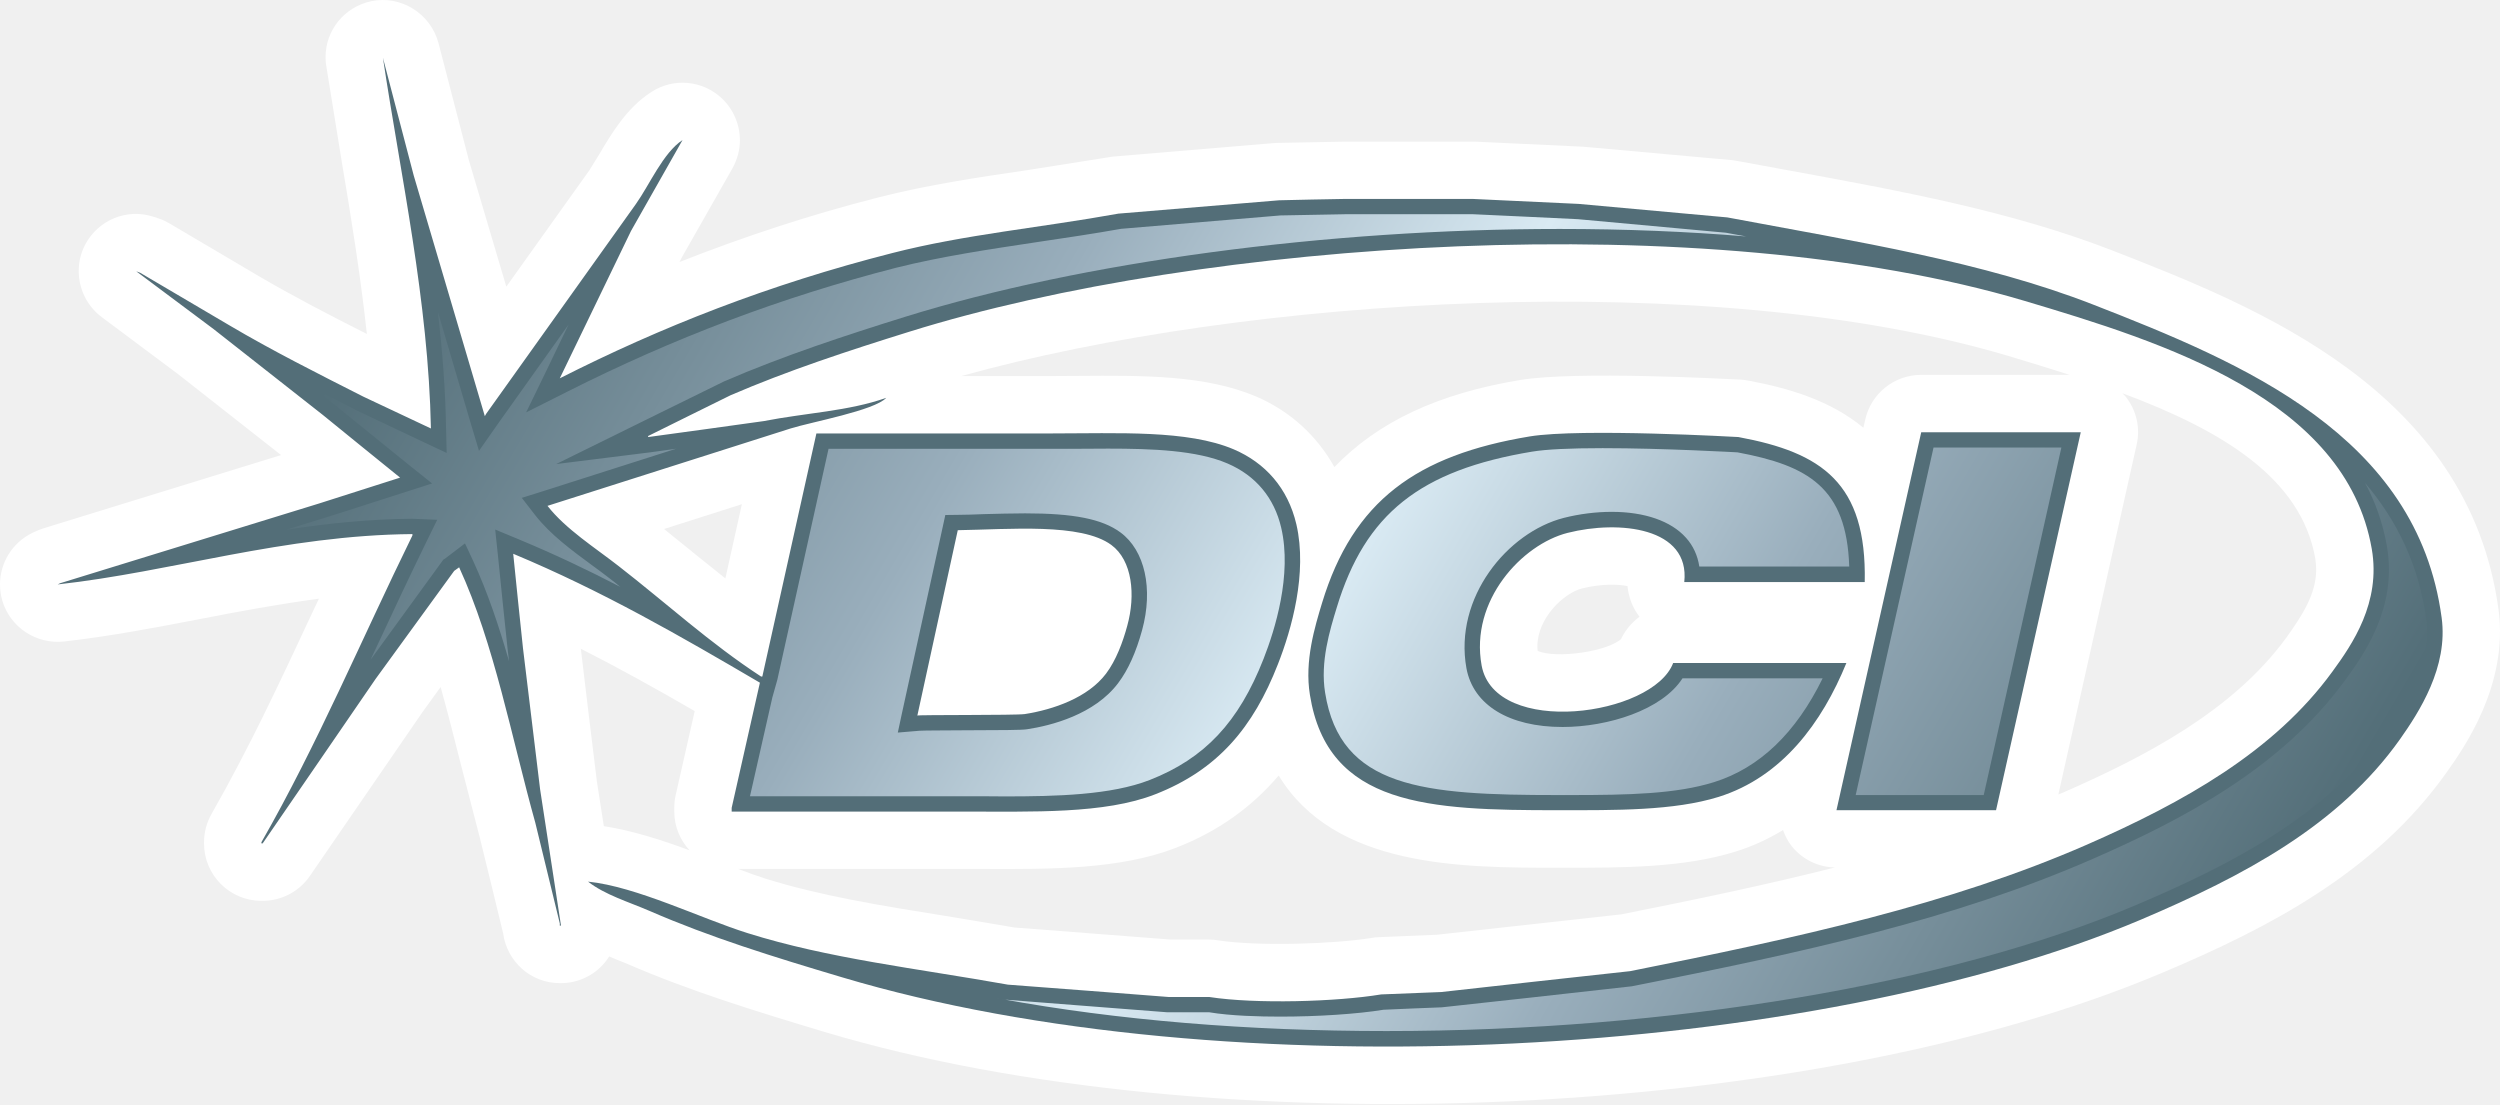
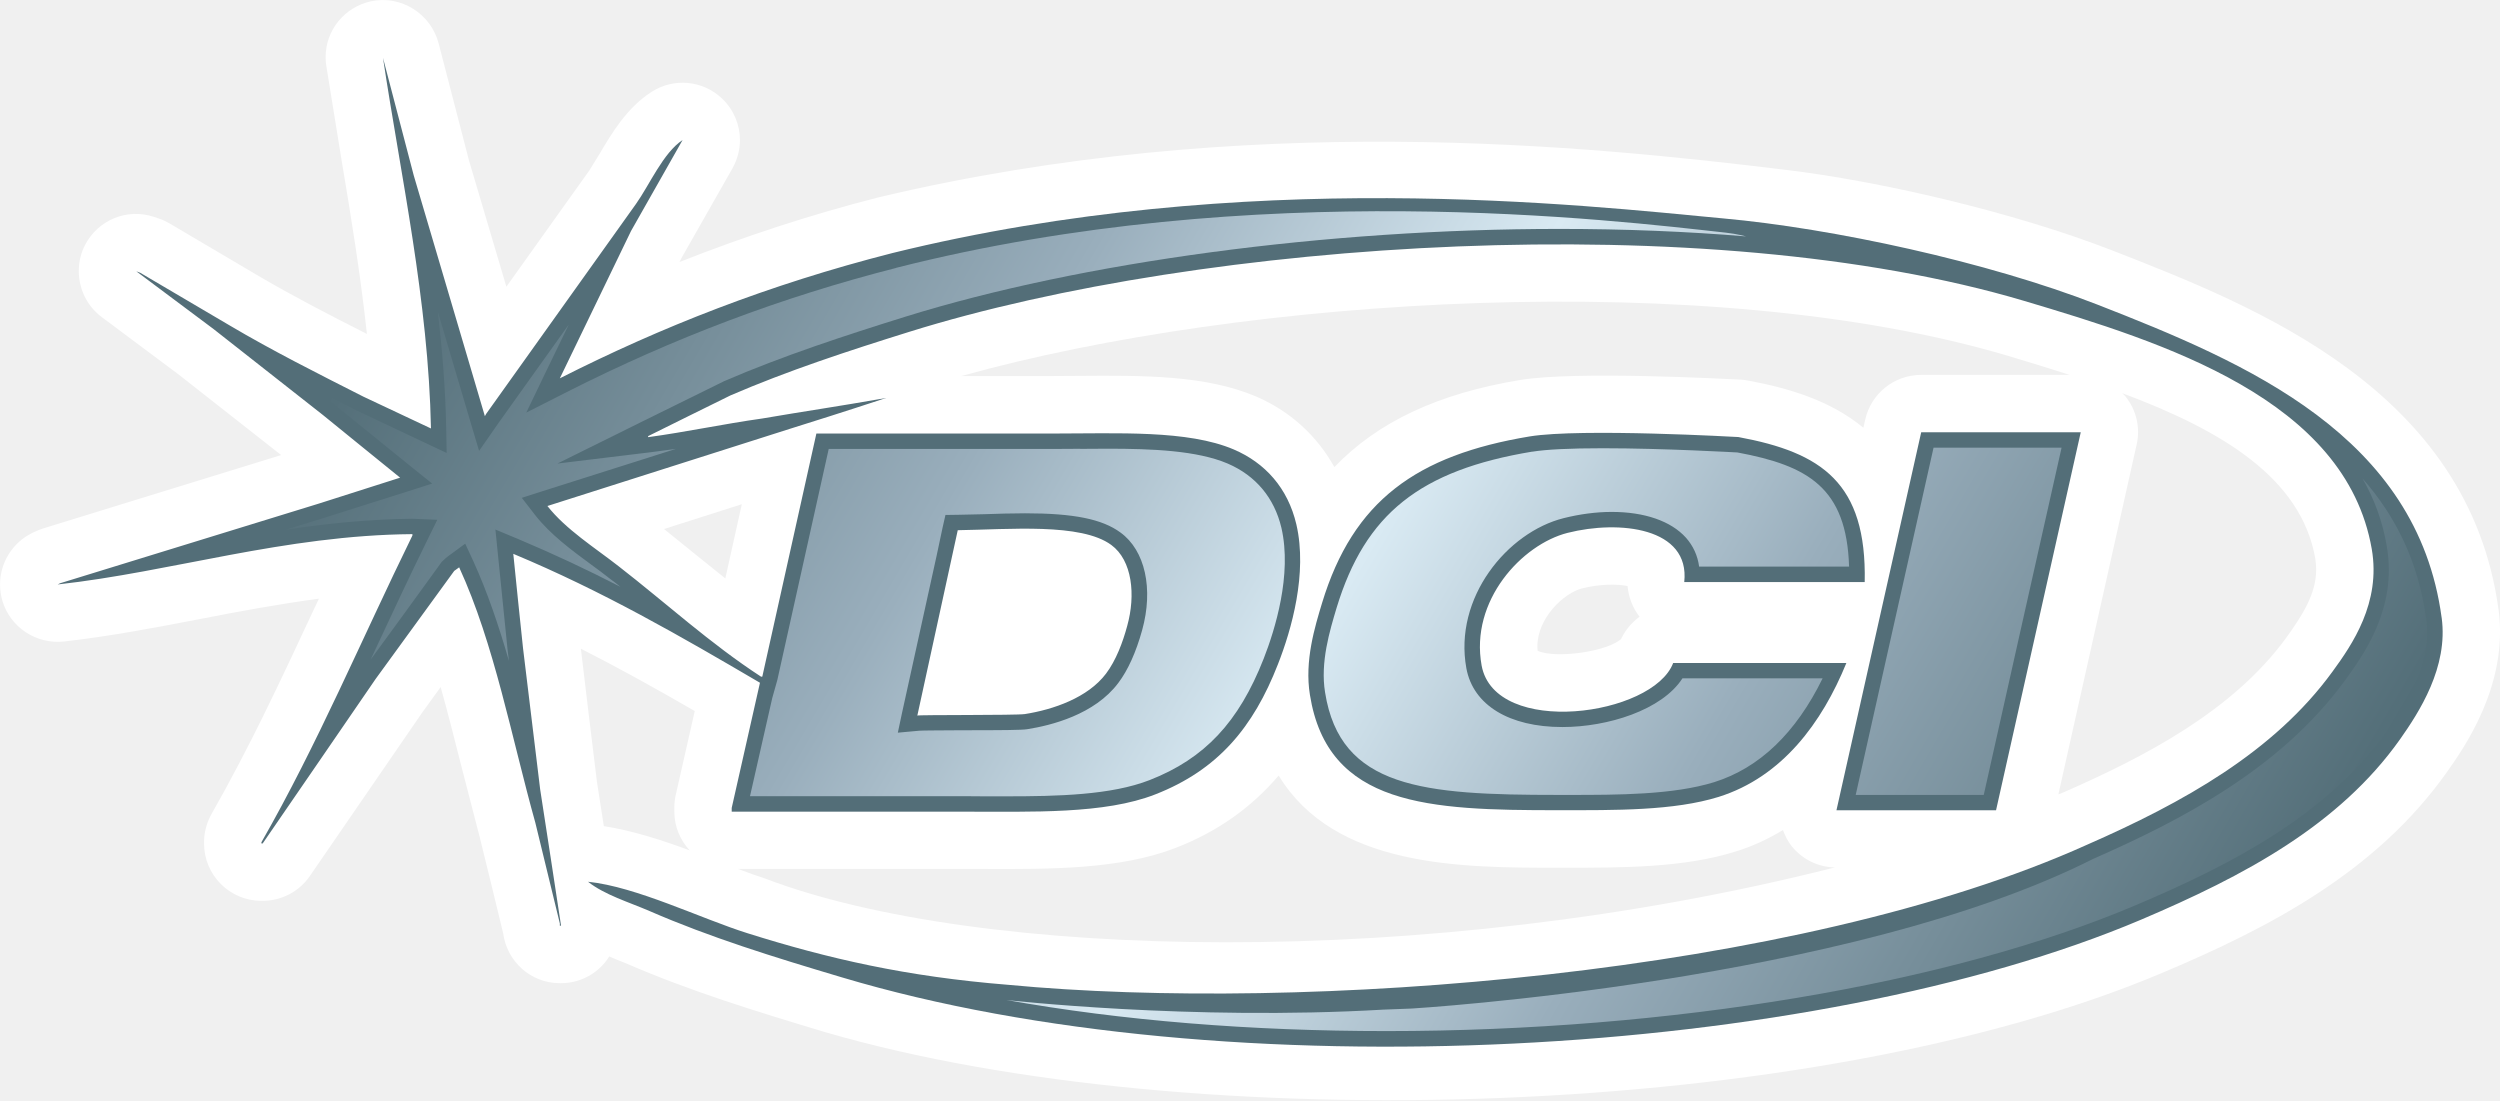
- <svg xmlns="http://www.w3.org/2000/svg" xmlns:xlink="http://www.w3.org/1999/xlink" version="1.1" width="600" height="264.972">
-   <linearGradient x1="0" y1="0" x2="1" y2="0" id="linearGradient418" gradientUnits="userSpaceOnUse" gradientTransform="matrix(44.29585,-25.57422,-25.57422,-44.29584,115.0005,271.2168)" spreadMethod="pad">
-     <stop style="stop-color:#536e78" offset="0" />
-     <stop style="stop-color:#99aebc" offset="0.3" />
-     <stop style="stop-color:#d9eaf3" offset="0.5" />
-     <stop style="stop-color:#99aebc" offset="0.7" />
-     <stop style="stop-color:#536e78" offset="1" />
-   </linearGradient>
-   <linearGradient x1="0" y1="0" x2="1" y2="0" id="linearGradient2999" xlink:href="#linearGradient418" gradientUnits="userSpaceOnUse" gradientTransform="matrix(44.29585,-25.57422,-25.57422,-44.29584,115.0005,271.2168)" spreadMethod="pad" />
-   <linearGradient x1="0" y1="0" x2="1" y2="0" id="linearGradient3002" xlink:href="#linearGradient418" gradientUnits="userSpaceOnUse" gradientTransform="matrix(408.8668,236.0593,-236.0593,408.8666,119.7884,16.75204)" spreadMethod="pad" />
-   <path d="m 384.252,150.895 c -0.213,0.47 -0.462,0.905 -0.683,1.375 0.222,-0.507 0.434,-0.942 0.683,-1.375" style="fill:#ffffff" />
-   <path d="m 548.673,153.101 c -12.913,17.667 -34.18,28.623 -53.324,37.023 -0.434,0.185 -0.905,0.36 -1.338,0.545 l 18.784,-83.941 c 0.942,-4.071 -0.074,-8.326 -2.668,-11.575 -0.249,-0.323 -0.544,-0.535 -0.794,-0.794 24.193,9.018 42.977,20.482 46.336,39.7 0.139,0.905 0.213,1.809 0.213,2.668 0,5.88 -3.424,11.104 -7.209,16.375 m -203.825,71.24 c -0.905,0.037 -13.956,0.581 -13.956,0.581 -0.572,0 -1.117,0.074 -1.661,0.176 -9.23,1.486 -27.359,2.058 -36.885,0.582 -0.72,-0.111 -1.403,-0.185 -2.123,-0.185 l -9.23,0 c -1.015,-0.067 -36.275,-2.769 -37.429,-2.88 -1.403,-0.222 -16.799,-2.815 -16.799,-2.815 -15.396,-2.446 -29.925,-4.827 -43.198,-8.972 -1.948,-0.619 -4.108,-1.412 -6.415,-2.28 l 53.831,0 5.151,0 c 16.089,0.074 32.74,0.111 46.087,-5.077 10.024,-3.895 18.064,-9.627 24.664,-17.344 13.412,22.061 43.733,22.134 66.985,22.134 l 1.449,0 c 14.206,0 28.873,0 41.241,-3.895 4.006,-1.218 7.79,-2.991 11.363,-5.151 0.508,1.366 1.154,2.704 2.086,3.858 2.529,3.166 6.35,5.049 10.384,5.114 -16.255,4.117 -33.275,7.68 -51.229,11.252 -1.191,0.148 -43.595,4.837 -44.315,4.901 M 168.059,133.986 c 0,0 -5.732,-4.652 -8.686,-7.024 0.397,-0.148 2.345,-0.757 2.345,-0.757 l 16.329,-5.197 c -0.757,3.424 -3.028,13.67 -3.96,17.815 -1.985,-1.625 -3.969,-3.175 -6.027,-4.837 m -2.557,70.095 c -6.775,-2.52 -13.846,-4.763 -20.584,-5.806 -0.757,-4.864 -1.625,-10.523 -1.661,-10.67 -0.037,-0.397 -1.985,-16.264 -1.985,-16.264 0,0 -1.551,-12.793 -1.874,-15.645 8.944,4.541 17.916,9.517 27.331,14.962 -2.021,8.907 -4.578,20.224 -4.578,20.224 -0.222,0.978 -0.323,1.985 -0.323,3 l 0,0.895 c 0,3.609 1.403,6.849 3.674,9.304 m 203.539,-47.878 c -0.037,-0.332 -0.074,-0.656 -0.074,-1.015 0,-7.024 6.526,-12.904 10.67,-13.947 4.551,-1.154 8.695,-1.052 10.966,-0.582 0.249,2.668 1.228,5.261 2.88,7.357 -2.086,1.551 -3.821,3.674 -4.791,6.203 0.287,-0.757 0.646,-1.117 0.646,-1.117 -3.064,3.277 -16.005,5.077 -20.298,3.101 M 481.891,85.388 c 5.049,1.514 9.987,3.028 14.824,4.578 l -35.62,0 c -6.461,0 -12.046,4.468 -13.449,10.781 l -0.434,1.911 c -7.901,-6.563 -17.999,-9.516 -27.479,-11.289 -0.572,-0.111 -1.154,-0.175 -1.726,-0.249 -4.043,-0.185 -39.663,-2.132 -53.112,0.074 -19.688,3.24 -34.18,10.024 -44.638,20.907 -4.144,-7.421 -10.458,-13.338 -18.719,-16.91 -12.184,-5.224 -27.58,-5.086 -42.506,-4.975 l -6.526,0.037 -21.774,0 c 67.852,-18.968 179.595,-26.14 251.158,-4.864 M 599.652,146.354 c -7.135,-52.853 -58.41,-72.828 -92.341,-86.101 -24.368,-9.517 -50.73,-14.353 -78.633,-19.467 l -11.612,-2.132 c -0.397,-0.074 -0.868,-0.139 -1.301,-0.213 l -35.62,-3.212 c -0.212,-0.037 -0.433,-0.037 -0.609,-0.037 l -25.347,-1.191 c -0.222,0 -0.434,0 -0.656,0 l -31.189,0 -15.609,0.295 c -0.286,0 -0.581,0 -0.905,0.037 l -38.574,3.24 c -0.332,0.037 -0.942,0.111 -1.265,0.185 l -19.365,3.064 c -11.824,1.726 -24.045,3.563 -35.842,6.563 -16.365,4.181 -32.159,9.369 -47.703,15.498 0.111,-0.176 0.507,-1.043 0.544,-1.08 0.397,-0.72 12.147,-21.378 12.147,-21.378 1.191,-2.132 1.809,-4.477 1.809,-6.784 0,-3.711 -1.514,-7.357 -4.329,-10.024 -4.615,-4.357 -11.575,-5.012 -16.91,-1.551 -5.954,3.821 -9.59,10.024 -12.544,14.999 l -2.381,3.858 c 0,0 -19.541,27.368 -19.901,27.876 -3.286,-11.067 -8.843,-29.925 -8.981,-30.322 -0.111,-0.471 -7.283,-28.088 -7.283,-28.088 C 103.38,3.283 96.236,-1.221 89.064,0.293 82.612,1.696 78.135,7.289 78.135,13.668 c 0,0.757 0.037,1.477 0.185,2.234 l 3.637,22.504 c 2.308,13.698 4.578,27.728 6.092,41.749 -9.046,-4.578 -17.695,-9.046 -25.993,-13.91 L 40.605,53.58 c -0.868,-0.498 -1.625,-0.858 -2.557,-1.154 l -1.191,-0.397 c -6.424,-2.123 -13.347,0.794 -16.449,6.747 -1.043,1.985 -1.514,4.144 -1.514,6.277 0,4.283 1.985,8.437 5.594,11.104 0,0 18.138,13.559 18.387,13.735 0.249,0.213 21.922,17.233 24.59,19.328 -14.639,4.504 -57.081,17.593 -57.081,17.593 -0.683,0.213 -1.477,0.545 -2.086,0.831 L 7.68,127.93 C 2.889,130.311 0,135.138 0,140.261 c 0,1.265 0.185,2.594 0.544,3.858 1.874,6.415 8.15,10.569 14.824,9.84 11.141,-1.255 22.208,-3.388 32.879,-5.437 9.23,-1.809 18.673,-3.535 28.3,-4.837 -0.323,0.683 -1.44,3.028 -1.44,3.028 -7.929,17.021 -15.47,33.1 -24.304,48.57 -1.191,2.095 -1.837,4.467 -1.837,6.849 l 0,0.287 c 0,7.615 6.166,13.781 13.772,13.781 l 0.295,0 c 4.541,0 8.797,-2.243 11.353,-5.991 0,0 26.787,-39.008 27.008,-39.303 0.037,-0.067 2.778,-3.821 4.357,-6.018 1.698,6.092 3.286,12.332 4.837,18.498 l 4.541,17.556 c 0,-0.037 -0.037,-0.249 -0.037,-0.249 0,0.074 0.074,0.36 0.111,0.434 l -0.074,-0.185 c 0.36,1.412 5.298,21.599 5.621,23.039 0.905,6.747 6.6,11.972 13.596,11.972 l 0.287,0 c 4.006,0 7.827,-1.763 10.421,-4.827 0.434,-0.508 0.794,-1.015 1.154,-1.588 0.222,0.148 4.181,1.726 4.181,1.726 15.147,6.563 30.617,11.326 47.776,16.485 92.848,27.719 236.851,21.304 321.041,-14.39 25.208,-10.67 50.915,-23.907 68.009,-48.026 4.071,-5.732 14.852,-20.953 12.433,-38.98" style="fill:#ffffff" />
-   <path d="m 229.865,127.247 c 12.332,-0.185 29.602,-1.8 36.848,3.535 5.049,3.711 5.88,12.009 3.821,19.43 -1.043,3.858 -2.668,8.261 -5.086,11.464 -4.357,5.769 -12.618,8.621 -19.504,9.701 -2.16,0.323 -25.743,0.148 -25.78,0.36 3.249,-14.815 6.489,-29.676 9.701,-44.49 m 356.126,20.981 c -5.88,-43.733 -47.703,-61.114 -83.655,-75.135 -26.463,-10.31 -56.241,-14.999 -87.79,-20.916 -11.898,-1.08 -23.768,-2.16 -35.666,-3.24 -8.437,-0.397 -16.873,-0.794 -25.347,-1.191 l -30.931,0 c -5.197,0.102 -10.384,0.176 -15.618,0.323 l -38.574,3.203 c -18.571,3.36 -36.921,5.012 -54.228,9.452 -29.823,7.606 -55.567,17.778 -79.833,30.073 5.695,-11.833 11.39,-23.62 17.095,-35.371 4.108,-7.283 8.252,-14.538 12.369,-21.821 -4.652,3.037 -7.938,10.781 -11.178,15.332 -12.009,16.799 -23.98,33.599 -35.952,50.37 -0.111,0.175 -0.213,0.397 -0.323,0.572 -5.695,-19.218 -11.39,-38.472 -17.058,-57.727 -2.446,-9.406 -4.938,-18.858 -7.394,-28.263 4.228,28.153 10.929,58.484 11.51,88.944 -5.409,-2.557 -10.818,-5.077 -16.227,-7.643 -11.003,-5.584 -21.784,-10.993 -32.094,-17.085 -7.172,-4.218 -14.344,-8.437 -21.488,-12.655 -0.323,-0.111 -0.609,-0.222 -0.905,-0.332 6.166,4.615 12.369,9.23 18.535,13.846 8.76,6.895 17.528,13.781 26.251,20.63 6.166,5.049 12.369,10.024 18.535,15.036 -6.452,2.049 -12.95,4.144 -19.439,6.203 -20.694,6.378 -41.426,12.756 -62.157,19.144 -0.185,0.111 -0.397,0.176 -0.582,0.286 27.405,-3.028 54.339,-11.824 85.132,-12.083 l 0,0.332 C 86.757,153.46 76.225,178.585 62.74,202.132 l 0,0.287 0.295,0 c 9.046,-13.116 18.064,-26.316 27.11,-39.478 6.277,-8.612 12.581,-17.27 18.858,-25.928 0.397,-0.286 0.794,-0.572 1.191,-0.858 8.437,18.35 12.581,40.881 18.276,61.29 1.948,8.04 3.932,16.089 5.88,24.165 l 0,0.535 0.287,0 c -1.652,-10.855 -3.314,-21.774 -5.012,-32.703 -1.366,-11.252 -2.732,-22.568 -4.108,-33.857 -0.794,-7.569 -1.588,-15.101 -2.345,-22.679 21.424,8.944 40.207,19.799 59.204,30.94 -2.271,10.024 -4.541,20.048 -6.775,30.036 l 0,0.895 55.382,0 c 16.836,0 34.106,0.619 46.263,-4.144 15.064,-5.88 23.537,-16.079 29.454,-31.226 3.249,-8.252 7.135,-21.848 4.431,-33.562 -2.049,-8.769 -7.532,-14.787 -15.027,-17.999 -11.076,-4.717 -27.839,-3.821 -43.595,-3.821 l -56.573,0 c -4.329,19.476 -8.658,38.906 -12.978,58.345 l -0.295,0 c -12.147,-7.901 -22.891,-17.741 -34.18,-26.5 -5.621,-4.403 -12.692,-8.843 -17.085,-14.464 19.43,-6.203 38.906,-12.369 58.336,-18.571 4.938,-1.551 20.196,-4.32 22.965,-7.357 -9.046,3.212 -19.319,3.609 -29.454,5.594 -9.23,1.301 -18.461,2.557 -27.691,3.821 l 0,-0.249 c 6.563,-3.286 13.162,-6.489 19.762,-9.775 13.624,-5.88 28.19,-10.67 43.013,-15.285 70.52,-21.996 191.096,-30.109 267.496,-7.394 33.386,9.95 77.129,23.547 83.396,59.527 2.243,12.913 -4.68,22.937 -9.443,29.463 -13.993,19.255 -35.805,31.402 -58.917,41.537 -32.814,14.344 -69.265,22.319 -109.611,30.359 -15.11,1.652 -30.248,3.314 -45.358,5.012 -4.827,0.176 -9.627,0.397 -14.418,0.572 -10.68,1.772 -30.109,2.345 -41.25,0.619 l -9.738,0 c -12.867,-1.015 -25.743,-1.985 -38.583,-2.963 -21.987,-3.923 -43.087,-6.267 -62.48,-12.369 -11.141,-3.489 -26.648,-11.169 -38.297,-12.359 4.043,3.166 9.738,4.864 14.75,7.024 14.492,6.314 29.639,11.003 46.226,15.941 92.304,27.58 233.316,19.393 311.737,-13.846 24.774,-10.532 47.527,-22.642 62.166,-43.3 4.578,-6.498 11.612,-17.316 9.987,-29.177 M 461.095,103.737 c -6.784,30.248 -13.559,60.505 -20.344,90.716 l 38.297,0 c 6.775,-30.211 13.559,-60.468 20.334,-90.716 l -38.288,0 z m -59.536,55.382 c -4.827,12.766 -42.755,17.916 -45.967,0.609 -2.852,-15.609 9.701,-29.057 20.621,-31.836 12.443,-3.138 29.426,-1.292 28.014,11.796 l 43.309,0 c 0.498,-23.805 -10.31,-31.088 -30.322,-34.798 0,0 -37.752,-2.16 -50.084,-0.148 -27.156,4.514 -42.367,15.433 -49.835,39.958 -1.726,5.732 -4.246,13.91 -2.917,22.061 4.255,26.759 28.559,27.691 59.49,27.691 13.919,0 27.839,0.148 38.62,-3.203 15.249,-4.8 24.802,-17.815 30.645,-32.131 l -41.574,0 z" style="fill:#536e78" />
-   <path d="m 322.667,51.419 -15.359,0.286 -38.251,3.212 c -6.674,1.191 -13.273,2.16 -19.836,3.138 l 0,0 c -11.935,1.8 -23.177,3.461 -34.143,6.203 l 0,0 c -27.506,7.061 -53.361,16.836 -79.067,29.814 l 0,0 -9.738,4.901 4.763,-9.803 5.409,-11.252 -16.772,23.547 -4.717,6.738 -2.169,-7.246 -7.68,-26.067 c 1.043,9.193 1.8,18.498 1.948,27.876 l 0,0 0.148,5.944 -5.372,-2.52 -16.301,-7.717 -1.006,-0.545 c -3.028,-1.514 -6.027,-3.064 -8.981,-4.541 l 0,0 c 1.44,1.117 2.852,2.234 4.255,3.351 l 0,0 5.123,4.144 13.412,10.855 5.372,4.292 -6.526,2.095 -14.03,4.504 -5.474,1.726 -8.981,2.778 c 9.701,-1.477 19.753,-2.557 30.248,-2.631 l 0,0 5.991,0.249 -2.64,5.372 c -3.923,8.049 -7.68,16.052 -11.427,24.091 l 0,0 c -0.646,1.329 -1.292,2.741 -1.948,4.144 l 0,0 17.095,-23.51 0.36,-0.508 0.508,-0.323 1.08,-0.831 3.637,-2.769 1.948,4.181 c 3.461,7.495 6.203,15.682 8.621,24.082 l 0,0 -0.323,-2.741 -1.191,-11.316 -1.154,-11.363 -0.655,-6.166 5.741,2.381 c 8.4,3.498 16.402,7.283 24.257,11.363 l 0,0 c -0.858,-0.729 -1.726,-1.412 -2.631,-2.095 l 0,0 c -1.292,-1.006 -2.704,-2.058 -4.144,-3.101 l 0,0 c -4.901,-3.609 -9.95,-7.32 -13.596,-11.972 l 0,0 -3.24,-4.181 5.049,-1.588 29.168,-9.304 2.815,-0.895 -6.203,0.858 -22.577,2.815 20.408,-10.061 19.938,-9.803 c 14.178,-6.129 29.242,-11.067 43.383,-15.47 l 0,0 c 42.432,-13.199 101.137,-21.091 157.092,-21.091 l 0,0 c 15.581,0 30.58,0.609 44.786,1.8 l 0,0 -4.874,-0.895 -35.509,-3.249 -12.119,-0.582 -13.052,-0.609 -30.866,0 z m 141.381,55.991 -18.682,83.406 30.728,0 18.636,-83.406 -30.682,0 z m -96.31,0.978 c -26.934,4.467 -40.087,14.925 -46.909,37.392 l 0,0 c -1.689,5.511 -3.997,13.089 -2.806,20.445 l 0,0 c 3.637,22.928 23.537,24.59 55.844,24.59 l 0,0 1.514,0 1.551,0 c 13.956,0 25.347,-0.258 34.438,-3.101 l 0,0 c 10.92,-3.424 19.651,-11.796 26.067,-24.922 l 0,0 -33.635,0 c -4.874,7.615 -17.925,11.686 -28.78,11.686 l 0,0 c -12.83,0 -21.451,-5.261 -23.076,-14.095 l 0,0 c -3.064,-16.947 9.849,-32.629 23.371,-36.091 l 0,0 c 3.711,-0.941 7.717,-1.449 11.501,-1.449 l 0,0 c 7.892,0 14.242,2.206 17.805,6.203 l 0,0 c 1.735,1.911 2.815,4.292 3.212,6.923 l 0,0 35.98,0 c -0.609,-18.959 -9.84,-24.23 -26.823,-27.405 l 0,0 c -0.175,0 -17.556,-1.006 -32.343,-1.006 l 0,0 c -7.929,0 -13.624,0.286 -16.91,0.831 m -108.494,-0.683 -6.738,0 -53.656,0 -12.295,55.456 -1.191,4.218 c -1.8,7.929 -3.563,15.821 -5.372,23.722 l 0,0 50.989,0 5.086,0 5.012,0.037 c 12.507,0 25.559,-0.323 34.826,-3.932 l 0,0 c 13.199,-5.16 21.378,-13.846 27.368,-29.131 l 0,0 c 2.704,-6.886 6.849,-20.122 4.218,-31.411 l 0,0 c -1.661,-7.172 -6.092,-12.507 -12.876,-15.424 l 0,0 c -7.347,-3.175 -18.128,-3.572 -28.66,-3.572 l 0,0 -6.71,0.037 z m -42.727,63.237 9.738,-44.49 0.618,-2.852 2.954,-0.037 c 2.021,-0.028 4.144,-0.065 6.341,-0.175 l 0,0 c 3.212,-0.074 6.526,-0.185 9.849,-0.185 l 0,0 c 11.649,0 18.498,1.338 22.891,4.578 l 0,0 c 5.88,4.329 7.901,13.559 5.197,23.445 l 0,0 c -1.449,5.298 -3.36,9.553 -5.732,12.692 l 0,0 c -5.667,7.569 -16.116,10.236 -21.885,11.104 l 0,0 c -1.301,0.212 -6.027,0.212 -15.729,0.249 l 0,0 c -4.827,0.037 -9.23,0.037 -10.126,0.111 l 0,0 -5.16,0.434 1.043,-4.874 z m 356.347,-39.838 c 2.557,14.815 -5.658,26.177 -10.098,32.232 l 0,0 c -15.359,21.091 -39.155,33.46 -60.431,42.764 l 0,0 c -33.423,14.639 -69.763,22.494 -110.691,30.608 l 0,0 -23.87,2.668 -21.738,2.381 -7.218,0.286 -6.775,0.295 c -6.378,1.043 -15.904,1.652 -24.839,1.652 l 0,0 c -4.837,0 -11.833,-0.175 -16.984,-1.043 l 0,0 -10.061,0 -18.535,-1.44 -20.371,-1.588 c -0.36,-0.074 -0.72,-0.111 -1.043,-0.185 l 0,0 c 27.977,5.123 59.351,7.717 92.553,7.717 l 0,0 c 67.899,0 135.031,-11.243 179.632,-30.137 l 0,0 c 22.864,-9.701 46.013,-21.488 60.579,-42.081 l 0,0 c 5.049,-7.135 10.707,-16.587 9.332,-26.537 l 0,0 c -1.763,-13.162 -7.135,-23.907 -14.704,-32.814 l 0,0 c 2.483,4.587 4.283,9.664 5.261,15.221 M 240.212,239.737 c -0.471,-0.065 -0.905,-0.138 -1.338,-0.249 l 0,0 c 0.434,0.111 0.868,0.185 1.338,0.249" style="fill:url(#linearGradient3002)" />
+ <svg xmlns="http://www.w3.org/2000/svg" id="Layer_2" data-name="Layer 2" viewBox="0 0 600 264.04">
+   <defs>
+     <style>
+       .cls-1 {
+         fill: #536e78;
+       }
+ 
+       .cls-1, .cls-2, .cls-3 {
+         stroke-width: 0px;
+       }
+ 
+       .cls-2 {
+         fill: url(#New_Gradient_Swatch_4);
+       }
+ 
+       .cls-3 {
+         fill: #fff;
+       }
+     </style>
+     <linearGradient id="New_Gradient_Swatch_4" data-name="New Gradient Swatch 4" x1="-657.36" y1="672.95" x2="-656.36" y2="672.95" gradientTransform="translate(110029.89 430315.19) rotate(30) scale(472.09 -472.09)" gradientUnits="userSpaceOnUse">
+       <stop offset="0" stop-color="#536e78" />
+       <stop offset=".3" stop-color="#99aebc" />
+       <stop offset=".5" stop-color="#d9eaf3" />
+       <stop offset=".7" stop-color="#99aebc" />
+       <stop offset="1" stop-color="#536e78" />
+     </linearGradient>
+   </defs>
+   <g id="Layer_1-2" data-name="Layer 1">
+     <g>
+       <path class="cls-3" d="M548.67,153.1c-12.91,17.67-34.18,28.62-53.32,37.02-.43.18-.9.36-1.34.54l18.78-83.94c.94-4.07-.07-8.33-2.67-11.57-.25-.32-.54-.54-.79-.79,24.19,9.02,42.98,20.48,46.34,39.7.14.9.21,1.81.21,2.67,0,5.88-3.42,11.1-7.21,16.37M183.57,210.83c-1.95-.62-4.11-1.41-6.42-2.28h58.98c16.09.07,32.74.11,46.09-5.08,10.02-3.9,18.06-9.63,24.66-17.34,13.41,22.06,43.73,22.13,66.98,22.13h1.45c14.21,0,28.87,0,41.24-3.9,4.01-1.22,7.79-2.99,11.36-5.15.51,1.37,1.15,2.7,2.09,3.86,2.53,3.17,6.35,5.05,10.38,5.11-98.36,24.94-205.97,22.1-256.83,2.64ZM168.06,133.99s-5.73-4.65-8.69-7.02c.4-.15,2.34-.76,2.34-.76l16.33-5.2c-.76,3.42-3.03,13.67-3.96,17.81-1.98-1.62-3.97-3.18-6.03-4.84M165.5,204.08c-6.78-2.52-13.85-4.76-20.58-5.81-.76-4.86-1.62-10.52-1.66-10.67-.04-.4-1.98-16.26-1.98-16.26,0,0-1.55-12.79-1.87-15.65,8.94,4.54,17.92,9.52,27.33,14.96-2.02,8.91-4.58,20.22-4.58,20.22-.22.98-.32,1.98-.32,3v.9c0,3.61,1.4,6.85,3.67,9.3M369.04,156.2c-.04-.33-.07-.66-.07-1.02,0-7.02,6.53-12.9,10.67-13.95,4.55-1.15,8.7-1.05,10.97-.58.25,2.67,1.23,5.26,2.88,7.36-2.09,1.55-3.82,3.67-4.79,6.2.29-.76.65-1.12.65-1.12-3.06,3.28-16.01,5.08-20.3,3.1M481.89,85.39c5.05,1.51,9.99,3.03,14.82,4.58h-35.62c-6.46,0-12.05,4.47-13.45,10.78l-.43,1.91c-7.9-6.56-18-9.52-27.48-11.29-.57-.11-1.15-.18-1.73-.25-4.04-.18-39.66-2.13-53.11.07-19.69,3.24-34.18,10.02-44.64,20.91-4.14-7.42-10.46-13.34-18.72-16.91-12.18-5.22-27.58-5.09-42.51-4.98l-6.53.04h-21.77c67.85-18.97,179.6-26.14,251.16-4.86M599.65,146.35c-7.14-52.85-58.41-72.83-92.34-86.1-24.37-9.52-56.6-16.83-78.63-19.47-47.94-5.85-129.74-14.37-217.89,6.6-16.37,4.18-32.16,9.37-47.7,15.5.11-.18.51-1.04.54-1.08.4-.72,12.15-21.38,12.15-21.38,1.19-2.13,1.81-4.48,1.81-6.78,0-3.71-1.51-7.36-4.33-10.02-4.62-4.36-11.57-5.01-16.91-1.55-5.95,3.82-9.59,10.02-12.54,15l-2.38,3.86s-19.54,27.37-19.9,27.88c-3.29-11.07-8.84-29.92-8.98-30.32-.11-.47-7.28-28.09-7.28-28.09-1.87-7.11-9.02-11.61-16.19-10.1-6.45,1.4-10.93,7-10.93,13.37,0,.76.04,1.48.18,2.23l3.64,22.5c2.31,13.7,4.58,27.73,6.09,41.75-9.05-4.58-17.69-9.05-25.99-13.91l-21.45-12.66c-.87-.5-1.62-.86-2.56-1.15l-1.19-.4c-6.42-2.12-13.35.79-16.45,6.75-1.04,1.98-1.51,4.14-1.51,6.28,0,4.28,1.98,8.44,5.59,11.1,0,0,18.14,13.56,18.39,13.73.25.21,21.92,17.23,24.59,19.33-14.64,4.5-57.08,17.59-57.08,17.59-.68.21-1.48.54-2.09.83l-.62.29c-4.79,2.38-7.68,7.21-7.68,12.33,0,1.26.18,2.59.54,3.86,1.87,6.42,8.15,10.57,14.82,9.84,11.14-1.26,22.21-3.39,32.88-5.44,9.23-1.81,18.67-3.54,28.3-4.84-.32.68-1.44,3.03-1.44,3.03-7.93,17.02-15.47,33.1-24.3,48.57-1.19,2.1-1.84,4.47-1.84,6.85v.29c0,7.62,6.17,13.78,13.77,13.78h.3c4.54,0,8.8-2.24,11.35-5.99,0,0,26.79-39.01,27.01-39.3.04-.07,2.78-3.82,4.36-6.02,1.7,6.09,3.29,12.33,4.84,18.5l4.54,17.56s-.04-.25-.04-.25c0,.07.07.36.11.43l-.07-.18c.36,1.41,5.3,21.6,5.62,23.04.9,6.75,6.6,11.97,13.6,11.97h.29c4.01,0,7.83-1.76,10.42-4.83.43-.51.79-1.02,1.15-1.59.22.15,4.18,1.73,4.18,1.73,15.15,6.56,30.62,11.33,47.78,16.49,87.87,25.51,236.85,21.3,321.04-14.39,25.21-10.67,50.91-23.91,68.01-48.03,4.07-5.73,14.85-20.95,12.43-38.98" />
+       <path class="cls-1" d="M229.86,127.25c12.33-.18,29.6-1.8,36.85,3.54,5.05,3.71,5.88,12.01,3.82,19.43-1.04,3.86-2.67,8.26-5.09,11.46-4.36,5.77-12.62,8.62-19.5,9.7-2.16.32-25.74.15-25.78.36,3.25-14.81,6.49-29.68,9.7-44.49M585.99,148.23c-5.88-43.73-46.7-61.11-82.65-75.14-26.46-10.31-63.55-18.3-89.75-20.67-33.77-3.15-114.58-12.58-199.4,8.31-29.82,7.61-55.57,17.78-79.83,30.07,5.7-11.83,11.39-23.62,17.09-35.37,4.11-7.28,8.25-14.54,12.37-21.82-4.65,3.04-7.94,10.78-11.18,15.33-12.01,16.8-23.98,33.6-35.95,50.37-.11.18-.21.4-.32.57-5.7-19.22-11.39-38.47-17.06-57.73-2.45-9.41-4.94-18.86-7.39-28.26,4.23,28.15,10.93,58.48,11.51,88.94-5.41-2.56-10.82-5.08-16.23-7.64-11-5.58-21.78-10.99-32.09-17.09-7.17-4.22-14.34-8.44-21.49-12.65-.32-.11-.61-.22-.9-.33,6.17,4.62,12.37,9.23,18.53,13.85,8.76,6.9,17.53,13.78,26.25,20.63,6.17,5.05,12.37,10.02,18.53,15.04-6.45,2.05-12.95,4.14-19.44,6.2-20.69,6.38-41.43,12.76-62.16,19.14-.18.11-.4.18-.58.29,27.4-3.03,54.34-11.82,85.13-12.08v.33c-12.22,24.95-22.75,50.07-36.24,73.62v.29h.3c9.05-13.12,18.06-26.32,27.11-39.48,6.28-8.61,12.58-17.27,18.86-25.93.4-.29.79-.57,1.19-.86,8.44,18.35,12.58,40.88,18.28,61.29,1.95,8.04,3.93,16.09,5.88,24.17v.54h.29c-1.65-10.85-3.31-21.77-5.01-32.7-1.37-11.25-2.73-22.57-4.11-33.86-.79-7.57-1.59-15.1-2.34-22.68,21.42,8.94,40.21,19.8,59.2,30.94-2.27,10.02-4.54,20.05-6.78,30.04v.9h55.38c16.84,0,34.11.62,46.26-4.14,15.06-5.88,23.54-16.08,29.45-31.23,3.25-8.25,7.14-21.85,4.43-33.56-2.05-8.77-7.53-14.79-15.03-18-11.08-4.72-27.84-3.82-43.6-3.82h-56.57c-4.33,19.48-8.66,38.91-12.98,58.35h-.3c-12.15-7.9-22.89-17.74-34.18-26.5-5.62-4.4-12.69-8.84-17.09-14.46,19.43-6.2,38.91-12.37,58.34-18.57,4.94-1.55,12.51-3.92,22.97-7.36-11.77,2.07-19.6,3.19-29.82,4.94-9.23,1.3-18.09,3.21-27.32,4.47v-.25c6.56-3.29,13.16-6.49,19.76-9.77,13.62-5.88,28.19-10.67,43.01-15.29,70.52-22,191.1-30.11,267.5-7.39,33.39,9.95,77.13,23.55,83.4,59.53,2.24,12.91-4.68,22.94-9.44,29.46-13.99,19.25-35.8,31.4-58.92,41.54-69.79,31.45-188.52,40.31-258.96,33.6-24.38-1.96-43.09-6.27-62.48-12.37-11.14-3.49-26.65-11.17-38.3-12.36,4.04,3.17,9.74,4.86,14.75,7.02,14.49,6.31,29.64,11,46.23,15.94,92.3,27.58,233.32,19.39,311.74-13.85,24.77-10.53,47.53-22.64,62.17-43.3,4.58-6.5,11.61-17.32,9.99-29.18M461.09,103.74c-6.78,30.25-13.56,60.51-20.34,90.72h38.3c6.78-30.21,13.56-60.47,20.33-90.72h-38.29ZM401.56,159.12c-4.83,12.77-42.76,17.92-45.97.61-2.85-15.61,9.7-29.06,20.62-31.84,12.44-3.14,29.43-1.29,28.01,11.8h43.31c.5-23.81-10.31-31.09-30.32-34.8,0,0-37.75-2.16-50.08-.15-27.16,4.51-42.37,15.43-49.83,39.96-1.73,5.73-4.25,13.91-2.92,22.06,4.26,26.76,28.56,27.69,59.49,27.69,13.92,0,27.84.15,38.62-3.2,15.25-4.8,24.8-17.81,30.64-32.13h-41.57Z" />
+       <path class="cls-2" d="M215.08,64.3h0c-27.51,7.02-53.4,16.8-79.03,29.78h0l-9.74,4.94,4.73-9.84,5.47-11.29-16.84,23.58-4.69,6.74-2.16-7.25-7.75-26.18c1.08,9.23,1.84,18.61,2.02,27.99h0l.11,5.94-5.37-2.52-6.56-3.1-9.77-4.62-2.34-1.19c-2.52-1.3-5.05-2.57-7.53-3.86h0l4.18,3.31,18.57,15.04,5.34,4.29-6.56,2.1-9.7,3.06-9.77,3.1-9.13,2.81c9.81-1.48,19.87-2.52,30.4-2.63h0l5.99.25-2.64,5.37c-3.96,8.05-7.71,16.12-11.5,24.2h0c-.61,1.29-1.22,2.63-1.84,3.96h0l7.64-10.46,9.41-12.98,1.01-.93.4-.33,4.22-3.1,1.91,4.12c3.42,7.5,6.17,15.65,8.58,24.01h0l-.32-2.67-1.15-11.32-1.15-11.36-.62-6.17,5.7,2.38c8.4,3.54,16.44,7.32,24.29,11.36h0c-.86-.69-1.76-1.41-2.67-2.06h0c-1.33-1.08-2.78-2.13-4.26-3.21h0c-4.83-3.56-9.84-7.25-13.49-11.9h0l-3.24-4.18,5.05-1.62,31.95-10.13-6.17.82-22.28,2.7,20.37-10.09,19.68-9.7c14.03-6.06,29.14-10.99,43.38-15.43h0c42.43-13.2,101.14-21.09,157.05-21.09h0c15.62,0,30.62.61,44.82,1.8h0s-2.22-.61-4.87-.9c-27.02-2.99-112.7-13.51-199.14,8.44ZM464.05,107.45l-18.68,83.33h30.73l8.22-36.75,10.46-46.59s-30.72,0-30.72,0ZM367.74,108.39c-26.93,4.47-40.09,14.93-46.95,37.47h0c-1.65,5.51-3.96,13.09-2.77,20.33h0c3.64,22.97,23.54,24.59,55.84,24.59h2.7c11.69,0,24.95,0,34.84-3.06h0c10.88-3.42,19.61-11.8,26.03-24.92h-33.64c-4.91,7.62-17.93,11.69-28.82,11.69h0c-12.76,0-21.41-5.26-23.04-14.09h0c-3.1-16.98,9.85-32.67,23.37-36.05h0c3.75-.94,7.72-1.49,11.5-1.49h0c7.93,0,14.24,2.21,17.81,6.17h0c1.74,1.95,2.82,4.29,3.18,6.96h35.99c-.58-18.93-9.81-24.23-26.8-27.4h0c-.18,0-17.56-1.01-32.34-1.01h0c-7.89,0-13.62.29-16.91.83M259.21,107.71l-6.7.04h-53.62l-12.33,55.45-1.22,4.33-5.34,23.55h50.99l5.22.04h5.23c12.37,0,25.24-.29,34.47-3.9h0c13.2-5.16,21.38-13.88,27.37-29.13h0c2.7-6.89,6.85-20.16,4.26-31.41h0c-1.7-7.17-6.13-12.51-12.88-15.42h0c-7.36-3.14-18.2-3.57-28.81-3.57h0l-6.64.04h0ZM216.52,170.94l8.3-37.72,1.44-6.78.65-2.85,2.93-.04c1.98-.03,4.11-.1,6.34-.14h0c3.21-.11,6.56-.22,9.85-.22h0c11.65,0,18.5,1.38,22.89,4.62h0c5.92,4.29,7.94,13.52,5.2,23.41h0c-1.48,5.34-3.42,9.63-5.73,12.69h0c-5.7,7.61-16.15,10.2-21.86,11.1h0c-1.29.21-6.02.25-15.76.25h0c-4.83.04-9.23.04-10.13.11h0l-5.16.47,1.04-4.91h0ZM572.83,131.11c2.59,14.89-5.66,26.18-10.06,32.23h0c-15.36,21.09-39.16,33.46-60.43,42.8h0c-58.55,29.57-163.52,35.91-163.52,35.91l-6.78.26c-46.4,2.7-90.5-2.31-90.5-2.31,27.69,4.94,58.59,7.46,91.26,7.46h0c67.9,0,134.99-11.24,179.6-30.14h0c22.86-9.7,46.04-21.53,60.62-42.08h0c3.2-4.58,10.85-15.36,9.29-26.5h0c-1.84-13.81-7.28-24.77-15.32-33.93h0c2.82,4.91,4.84,10.31,5.84,16.3" />
+     </g>
+   </g>
</svg>
